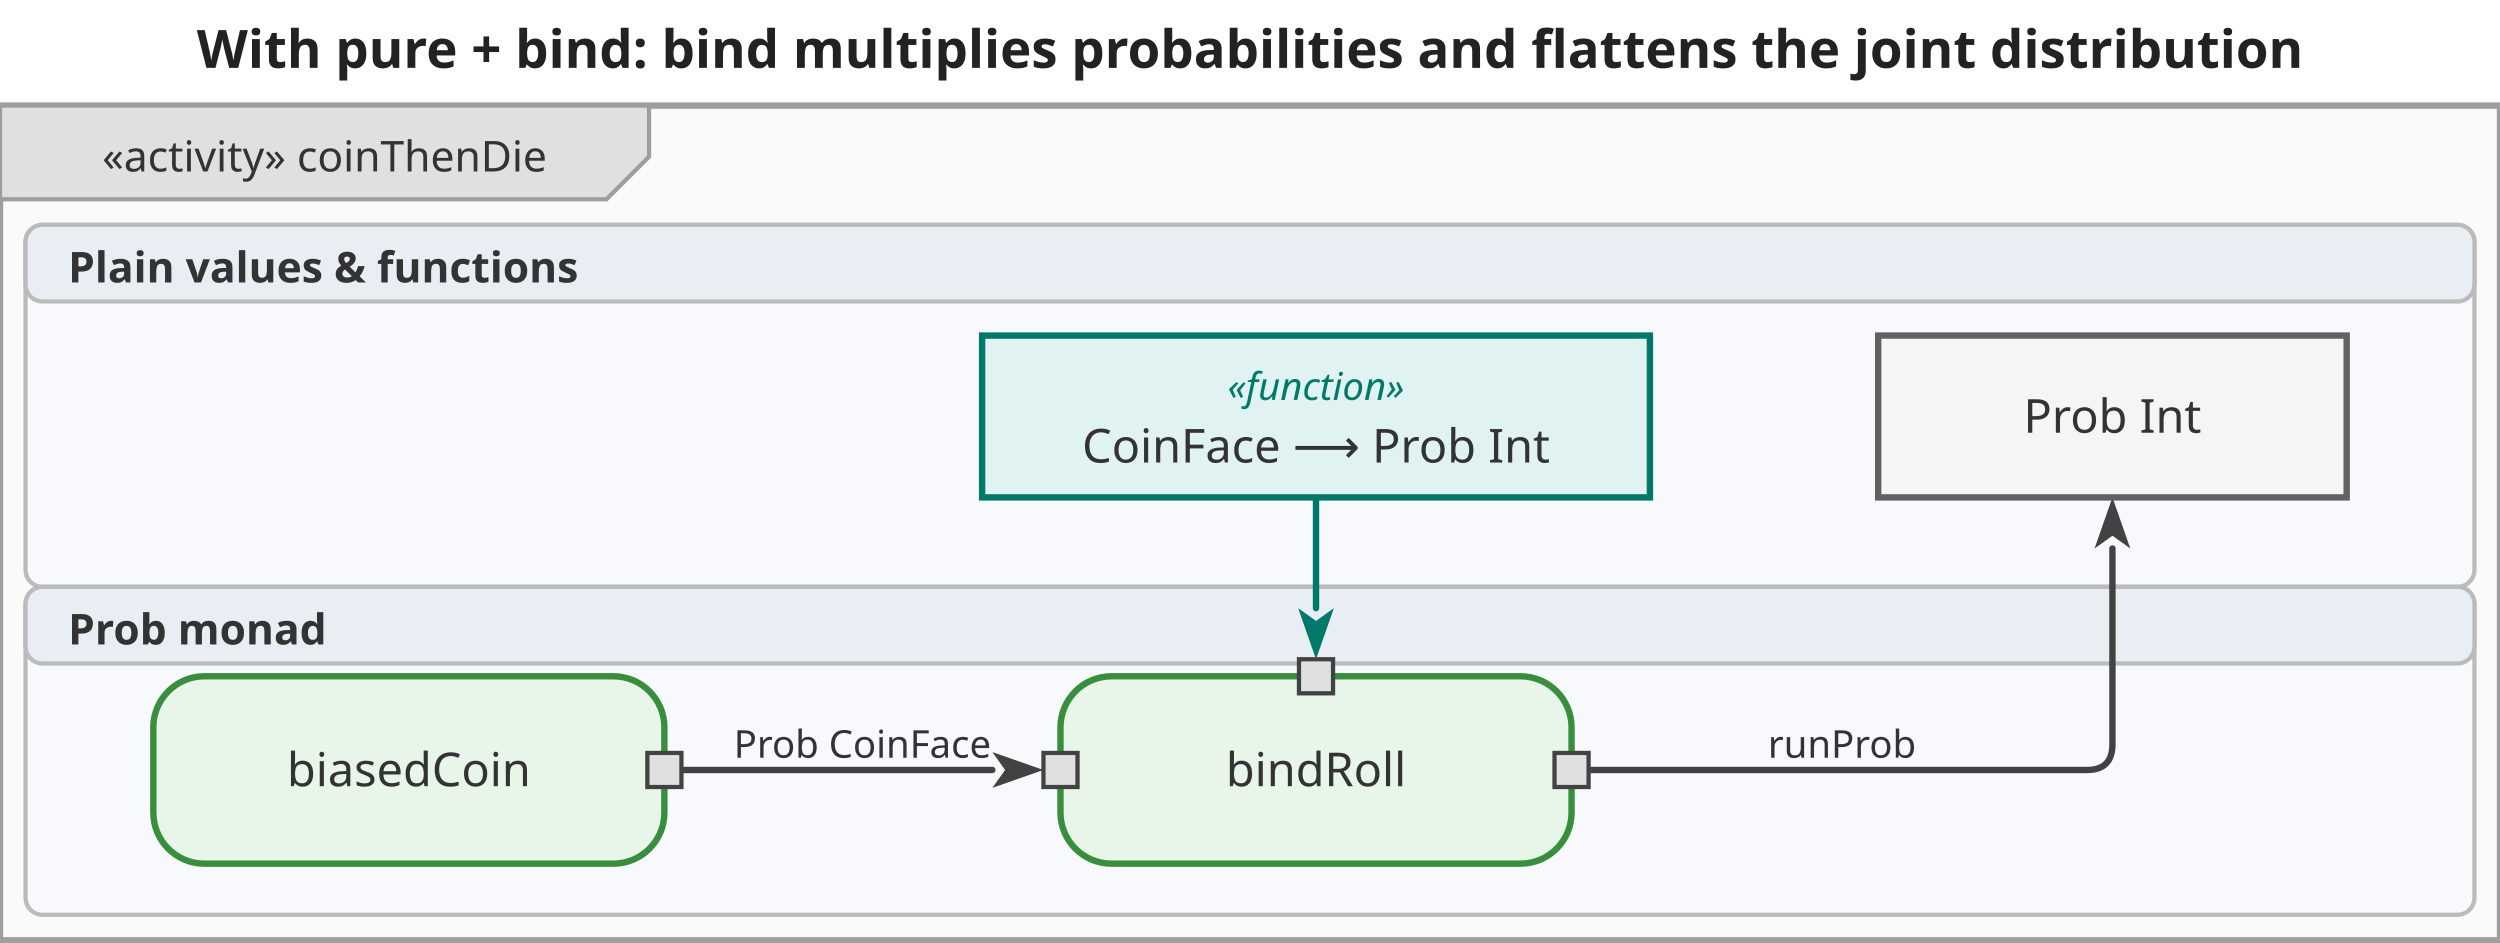
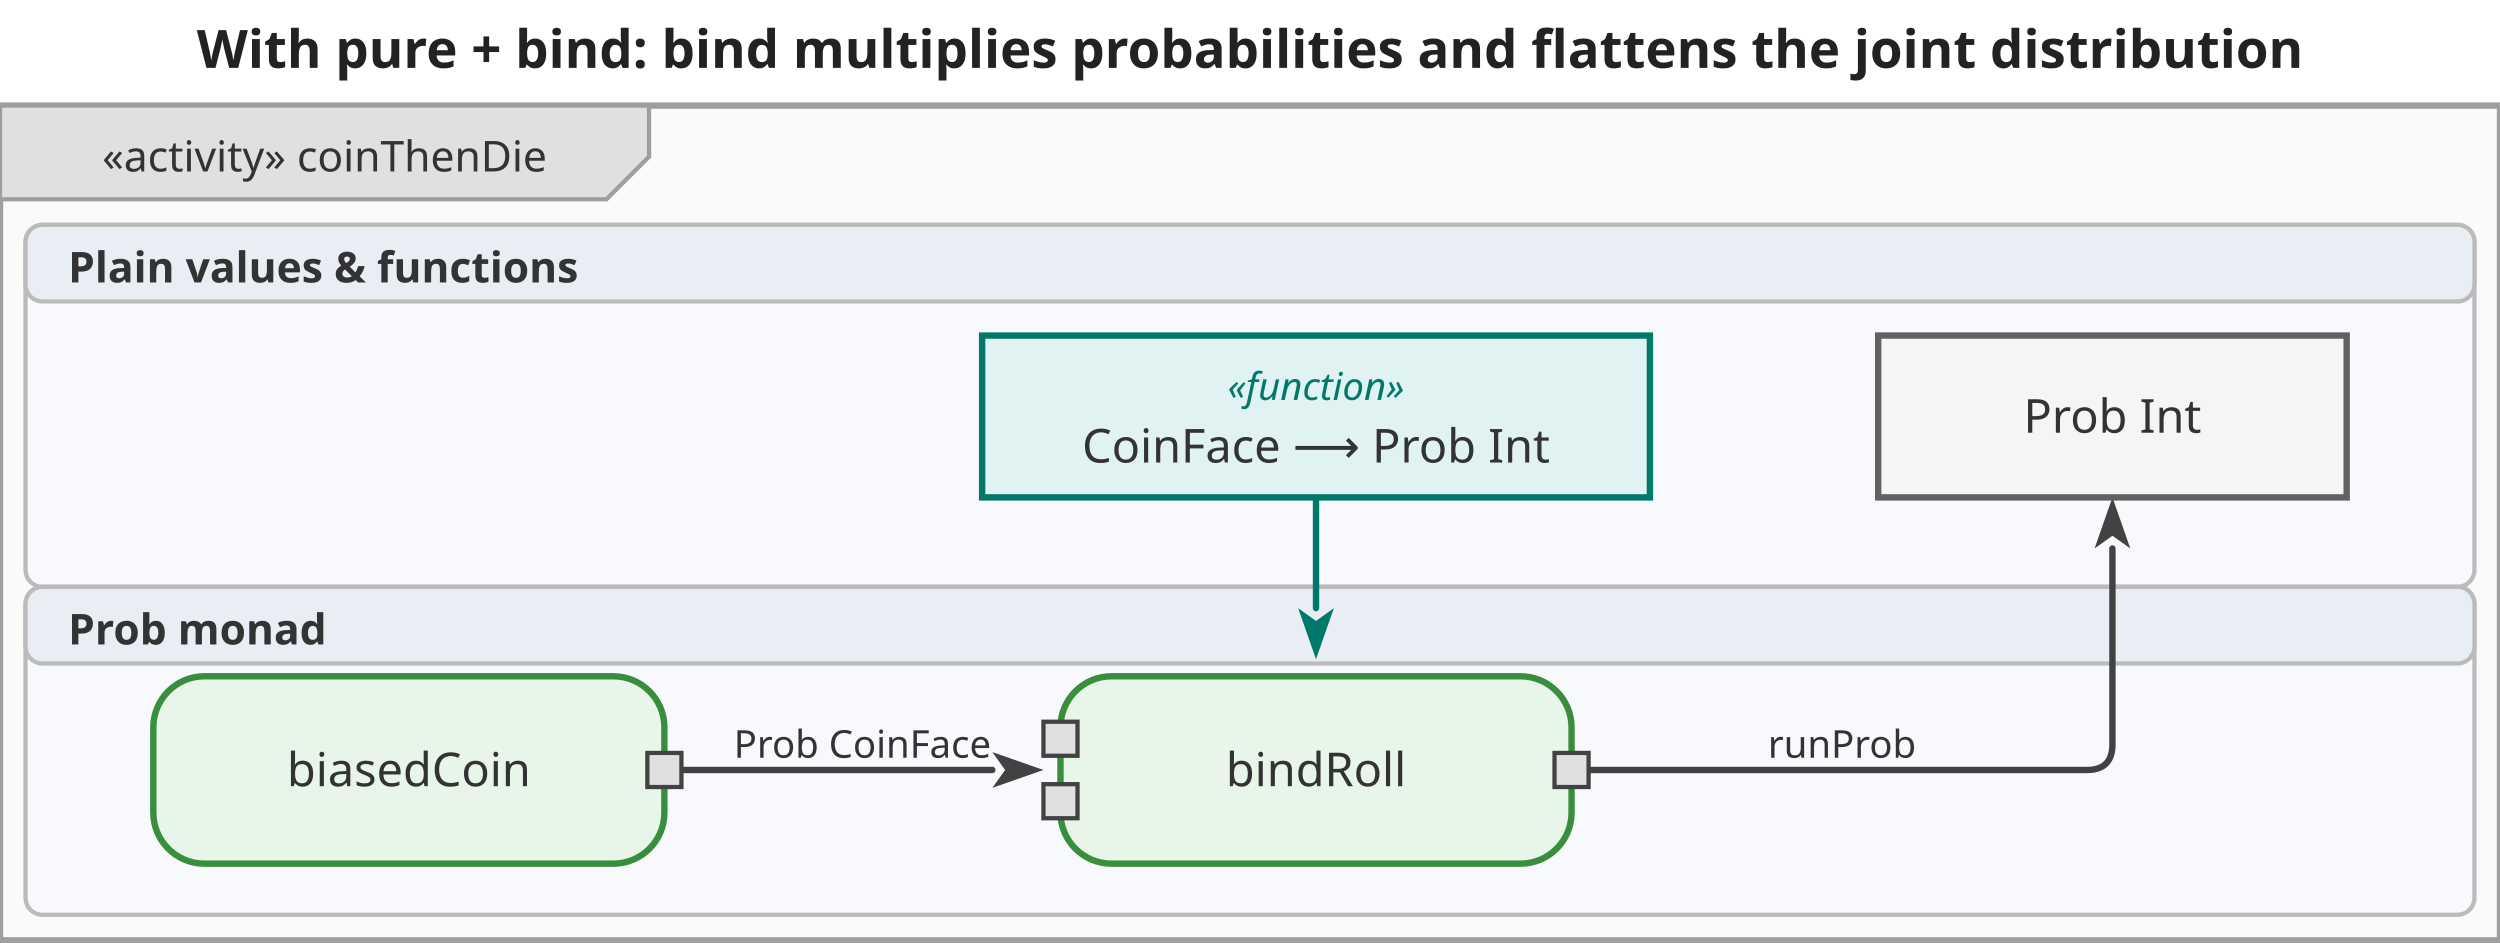
<svg xmlns="http://www.w3.org/2000/svg" viewBox="0 0 663 250" width="663" height="250">
  <defs>
    <marker id="arrowFilled" viewBox="0 0 10 10" refX="0" refY="5" markerWidth="8" markerHeight="8" orient="auto-start-reverse">
      <path d="M0,1.5 L10,5 L0,8.5 L2.5,5 Z" fill="#424242" />
    </marker>
    <marker id="arrowOpen" viewBox="0 0 10 10" refX="0" refY="5" markerWidth="8" markerHeight="8" orient="auto-start-reverse">
      <path d="M0,1.5 L10,5 L0,8.5" fill="none" stroke="#424242" stroke-width="1.25" />
    </marker>
    <marker id="arrowHof" viewBox="0 0 10 10" refX="0" refY="5" markerWidth="8" markerHeight="8" orient="auto-start-reverse">
      <path d="M0,1.5 L10,5 L0,8.5 L2.5,5 Z" fill="#00796b" />
    </marker>
  </defs>
  <rect width="663" height="250" fill="white" />
  <text x="331.5" y="18" text-anchor="middle" font-size="14" font-weight="bold" font-family="sans-serif" fill="#222">With pure + bind: bind multiplies probabilities and flattens the joint distribution</text>
  <g transform="translate(0,28) scale(1.129472)">
    <rect x="0" y="0" width="587" height="196" fill="#fafafa" stroke="#9e9e9e" stroke-width="1.5" />
    <g class="diagram-frame-tab tab-activity">
      <path d="M0,0 L152.4,0 L152.4,12 L142.4,22 L0,22 Z" fill="#e0e0e0" stroke="#9e9e9e" stroke-width="1" />
      <text x="76.2" y="12" text-anchor="middle" font-size="10" font-family="sans-serif" dominant-baseline="middle" fill="#333">«activity» coinThenDie</text>
    </g>
    <g class="swimlane lane-plain">
      <rect x="6" y="28" width="575" height="85" fill="#f7f9fc" stroke="#bbbbbb" stroke-width="1" rx="4" ry="4" />
      <rect x="6" y="28" width="575" height="18" fill="#e9eef5" stroke="#bbbbbb" stroke-width="1" rx="4" ry="4" />
      <text x="16" y="38" text-anchor="start" font-size="10" font-weight="bold" font-family="sans-serif" dominant-baseline="middle" fill="#333">Plain values &amp; functions</text>
    </g>
    <g class="swimlane lane-monad">
      <rect x="6" y="113" width="575" height="77" fill="#f7f9fc" stroke="#bbbbbb" stroke-width="1" rx="4" ry="4" />
      <rect x="6" y="113" width="575" height="18" fill="#e9eef5" stroke="#bbbbbb" stroke-width="1" rx="4" ry="4" />
      <text x="16" y="123" text-anchor="start" font-size="10" font-weight="bold" font-family="sans-serif" dominant-baseline="middle" fill="#333">Prob monad</text>
    </g>
    <g class="edge">
      <path d="M156.0,156.0 L233.0,156.0" fill="none" stroke="#424242" stroke-width="1.5" stroke-linejoin="round" stroke-linecap="round" marker-end="url(#arrowFilled)" />
      <text x="202.5" y="150" text-anchor="middle" dominant-baseline="middle" font-size="9" font-family="sans-serif" fill="#333">Prob CoinFace</text>
    </g>
    <g class="edge">
      <path d="M365.0,156.0 L490.0,156.0 Q496.0,156.0 496.0,150.0 L496.0,104.0" fill="none" stroke="#424242" stroke-width="1.5" stroke-linejoin="round" stroke-linecap="round" marker-end="url(#arrowFilled)" />
      <text x="432.5" y="150" text-anchor="middle" dominant-baseline="middle" font-size="9" font-family="sans-serif" fill="#333">runProb</text>
    </g>
    <g class="edge hof-edge">
      <path d="M309.0,92.0 L309.0,118.0" fill="none" stroke="#00796b" stroke-width="1.5" stroke-linejoin="round" stroke-linecap="round" marker-end="url(#arrowHof)" />
    </g>
    <g class="action-node">
      <rect x="36" y="134" width="120" height="44" rx="12" fill="#e8f5e9" stroke="#388e3c" stroke-width="1.5" />
      <text class="action-label" x="96" y="156" text-anchor="middle" font-size="11" font-family="sans-serif" dominant-baseline="middle" fill="#333">biasedCoin</text>
      <g class="pin pin-out">
        <rect x="152" y="152" width="8" height="8" fill="#e0e0e0" stroke="#424242" stroke-width="1" />
      </g>
    </g>
    <g class="action-node">
      <rect x="249" y="134" width="120" height="44" rx="12" fill="#e8f5e9" stroke="#388e3c" stroke-width="1.5" />
      <text class="action-label" x="309" y="156" text-anchor="middle" font-size="11" font-family="sans-serif" dominant-baseline="middle" fill="#333">bindRoll</text>
      <g class="pin pin-in">
-         <rect x="245" y="152" width="8" height="8" fill="#e0e0e0" stroke="#424242" stroke-width="1" />
+         <rect x="245" y="144.667" width="8" height="8" fill="#e0e0e0" stroke="#424242" stroke-width="1" />
      </g>
      <g class="pin pin-in">
-         <rect x="305" y="130" width="8" height="8" fill="#e0e0e0" stroke="#424242" stroke-width="1" />
+         <rect x="245" y="159.333" width="8" height="8" fill="#e0e0e0" stroke="#424242" stroke-width="1" />
      </g>
      <g class="pin pin-out">
        <rect x="365" y="152" width="8" height="8" fill="#e0e0e0" stroke="#424242" stroke-width="1" />
      </g>
    </g>
    <g class="object-node hof">
      <rect x="230.6" y="54" width="156.8" height="38" fill="#e0f2f1" stroke="#00796b" stroke-width="1.5" />
      <text x="309" y="66" text-anchor="middle" font-size="9" font-style="italic" font-family="sans-serif" dominant-baseline="middle" fill="#00796b">«function»</text>
      <text x="309" y="80" text-anchor="middle" font-size="11" font-family="sans-serif" dominant-baseline="middle" fill="#333">CoinFace ⟶ Prob Int</text>
    </g>
    <g class="object-node">
      <rect x="441" y="54" width="110" height="38" fill="#f5f5f5" stroke="#616161" stroke-width="1.5" />
      <text x="496" y="73" text-anchor="middle" font-size="11" font-family="sans-serif" dominant-baseline="middle" fill="#333">Prob Int</text>
    </g>
  </g>
</svg>
